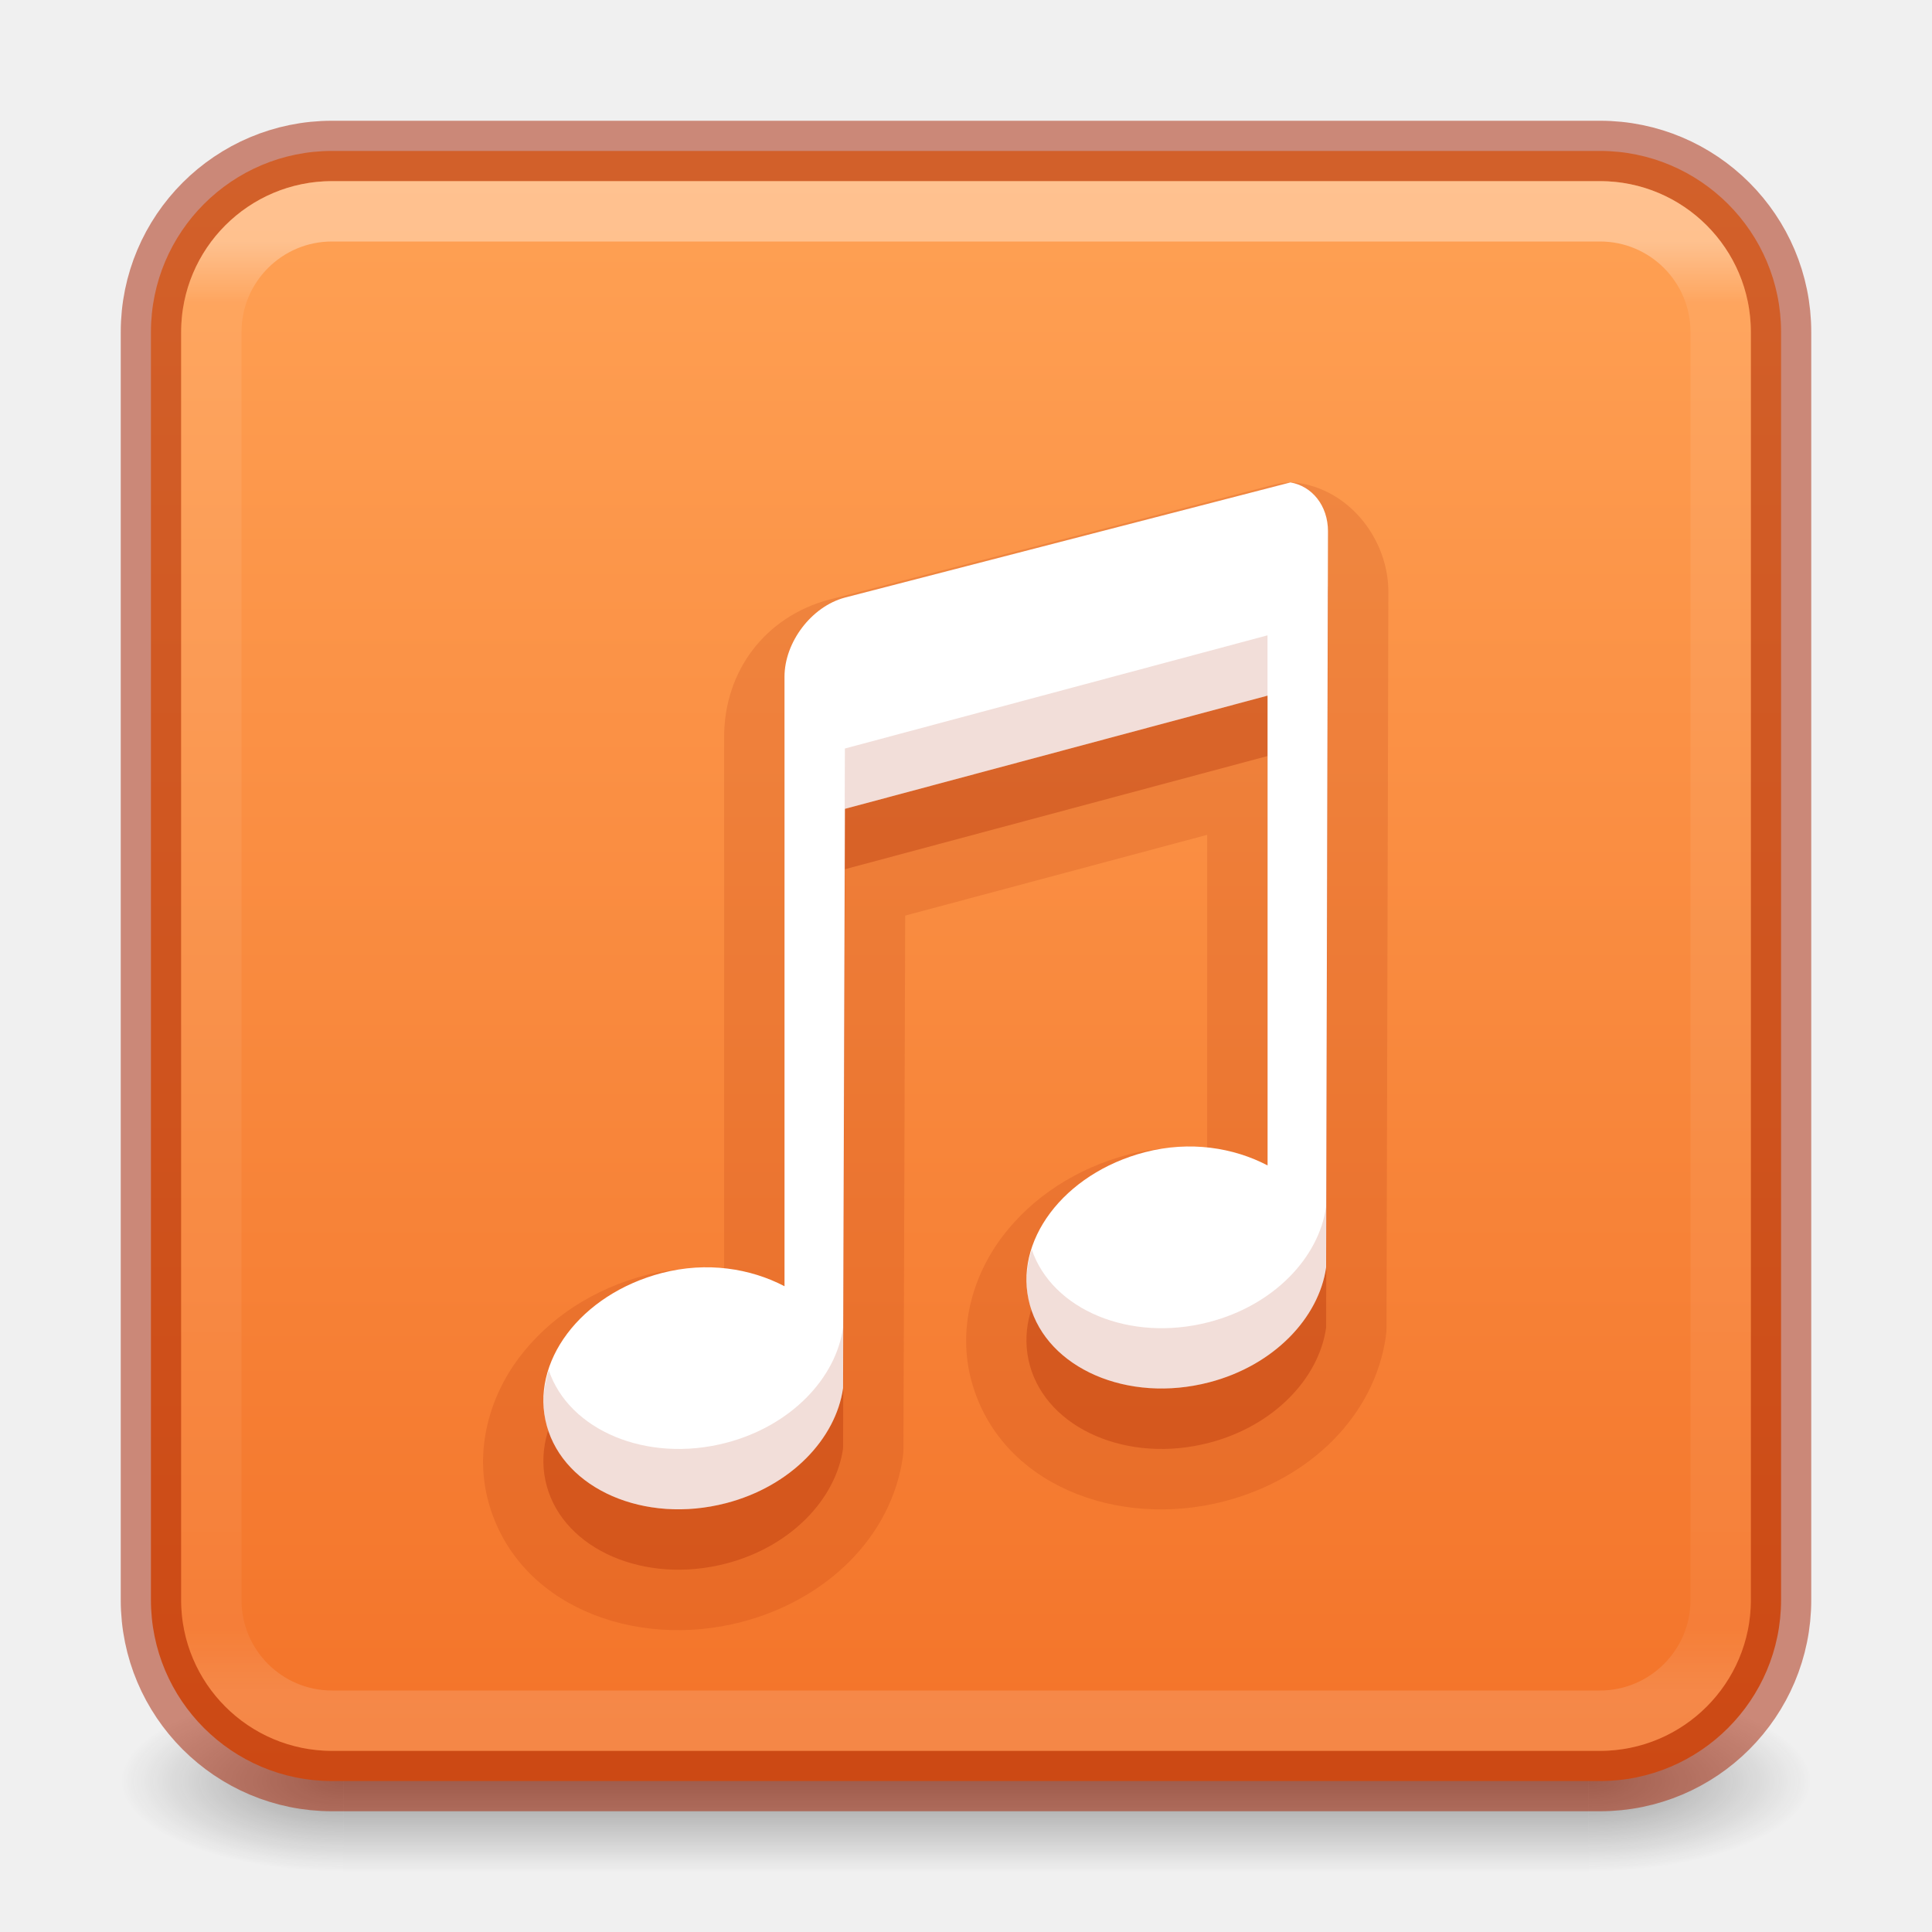
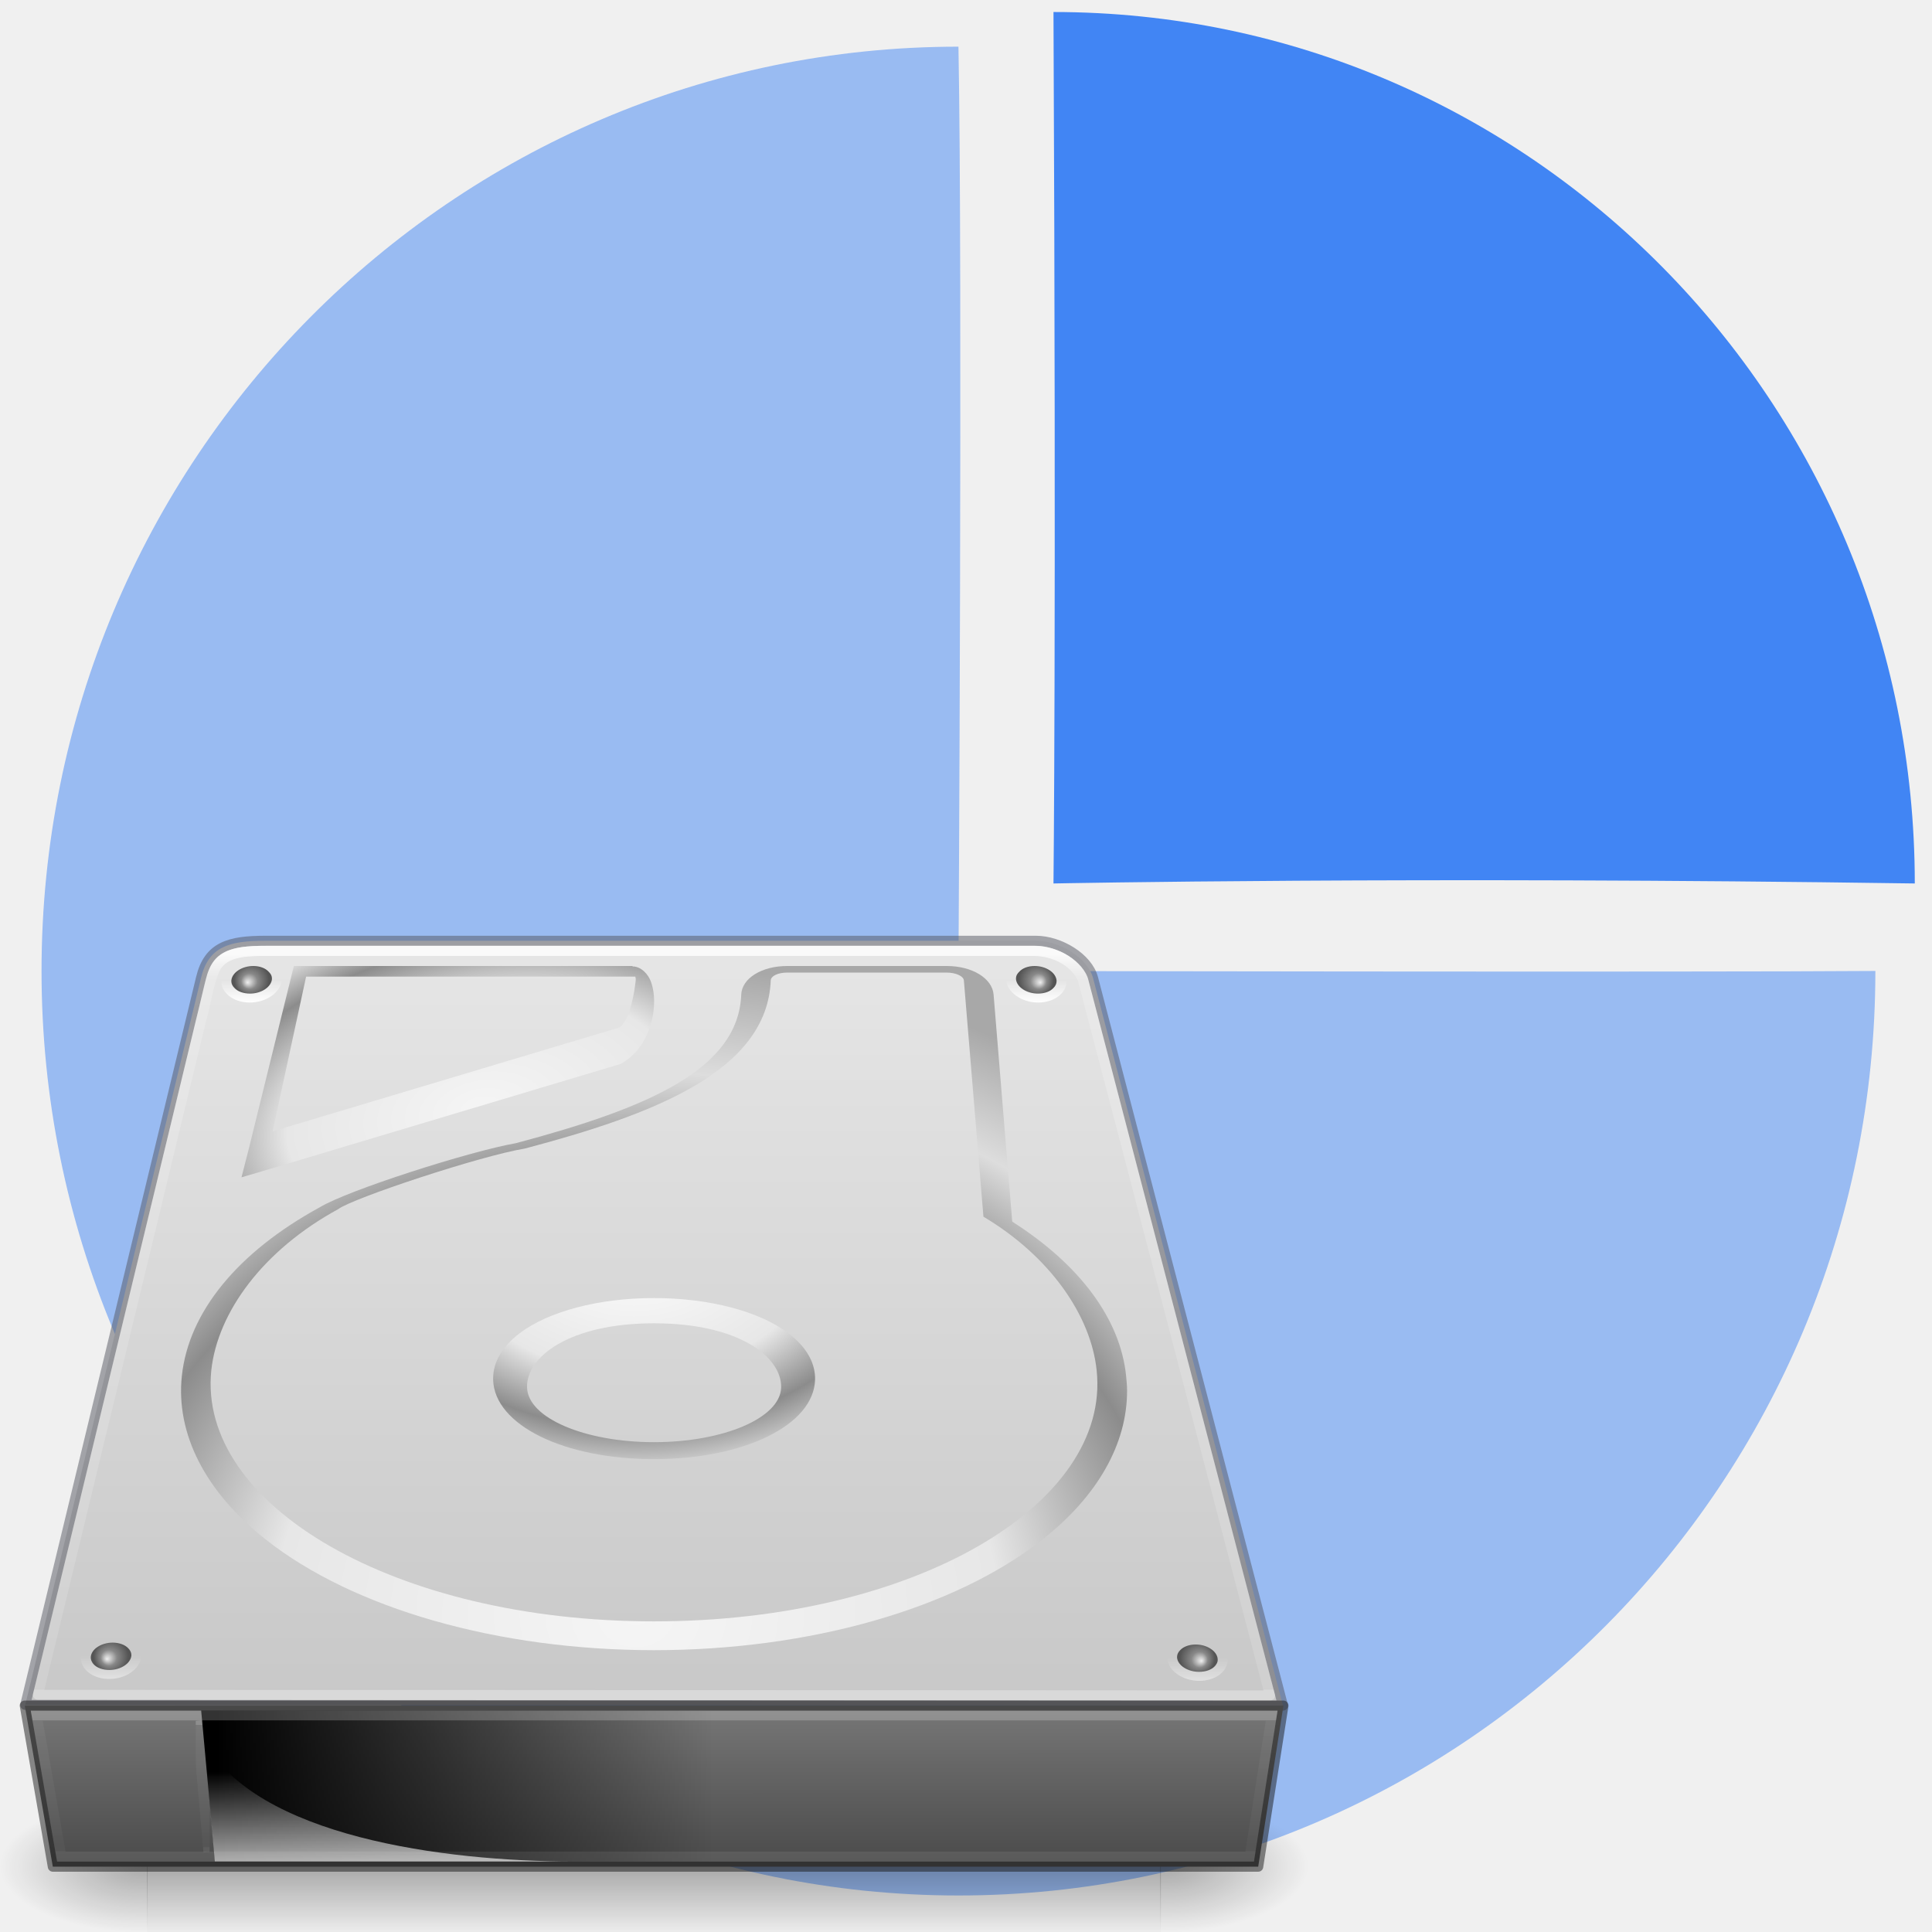
- <svg xmlns="http://www.w3.org/2000/svg" xmlns:xlink="http://www.w3.org/1999/xlink" version="1.1" width="32" height="32" id="svg6860">
-   <defs id="defs6862">
-     <linearGradient id="linearGradient857">
-       <stop style="stop-color:#ffa154;stop-opacity:1" offset="0" id="stop853" />
-       <stop style="stop-color:#f37329;stop-opacity:1" offset="1" id="stop855" />
-     </linearGradient>
-     <linearGradient x1="24" y1="6.24" x2="24" y2="41.76" id="linearGradient4161" xlink:href="#linearGradient3924-0" gradientUnits="userSpaceOnUse" gradientTransform="matrix(0.6756757,0,0,0.6756757,-0.216217,-0.2162063)" />
-     <linearGradient id="linearGradient3924-0">
-       <stop id="stop3926-6" style="stop-color:#ffffff;stop-opacity:1" offset="0" />
-       <stop id="stop3928-3" style="stop-color:#ffffff;stop-opacity:0.235" offset="0.042" />
-       <stop id="stop3930-2" style="stop-color:#ffffff;stop-opacity:0.157" offset="0.958" />
-       <stop id="stop3932-62" style="stop-color:#ffffff;stop-opacity:0.392" offset="1" />
-     </linearGradient>
-     <radialGradient cx="4.993" cy="43.5" r="2.5" fx="4.993" fy="43.5" id="radialGradient2976" xlink:href="#linearGradient3688-166-749-6" gradientUnits="userSpaceOnUse" gradientTransform="matrix(2.003784,0,0,1.4,27.98813,-17.4)" />
-     <linearGradient id="linearGradient3688-166-749-6">
-       <stop id="stop2883-8" style="stop-color:#181818;stop-opacity:1" offset="0" />
-       <stop id="stop2885-3" style="stop-color:#181818;stop-opacity:0" offset="1" />
-     </linearGradient>
-     <radialGradient cx="4.993" cy="43.5" r="2.5" fx="4.993" fy="43.5" id="radialGradient2978" xlink:href="#linearGradient3688-464-309-7" gradientUnits="userSpaceOnUse" gradientTransform="matrix(2.003784,0,0,1.4,-20.01187,-104.4)" />
-     <linearGradient id="linearGradient3688-464-309-7">
-       <stop id="stop2889-0" style="stop-color:#181818;stop-opacity:1" offset="0" />
-       <stop id="stop2891-66" style="stop-color:#181818;stop-opacity:0" offset="1" />
-     </linearGradient>
-     <linearGradient x1="25.058" y1="47.028" x2="25.058" y2="39.999" id="linearGradient2980" xlink:href="#linearGradient3702-501-757-3" gradientUnits="userSpaceOnUse" />
-     <linearGradient id="linearGradient3702-501-757-3">
-       <stop id="stop2895-3" style="stop-color:#181818;stop-opacity:0" offset="0" />
-       <stop id="stop2897-28" style="stop-color:#181818;stop-opacity:1" offset="0.5" />
-       <stop id="stop2899-8" style="stop-color:#181818;stop-opacity:0" offset="1" />
-     </linearGradient>
-     <linearGradient xlink:href="#linearGradient857" id="linearGradient856-2" x1="23.528" y1="6.083" x2="23.528" y2="44.233" gradientUnits="userSpaceOnUse" gradientTransform="matrix(0.6923078,0,0,0.6923079,-0.6153997,-1.307693)" />
+ <svg xmlns="http://www.w3.org/2000/svg" xmlns:xlink="http://www.w3.org/1999/xlink" width="32px" height="32px" viewBox="0 0 32 32" version="1.1">
+   <defs>
+     <filter id="alpha" filterUnits="objectBoundingBox" x="0%" y="0%" width="100%" height="100%">
+       <feColorMatrix type="matrix" in="SourceGraphic" values="0 0 0 0 1 0 0 0 0 1 0 0 0 0 1 0 0 0 1 0" />
+     </filter>
+     <mask id="mask0">
+       <g filter="url(#alpha)">
+         <rect x="0" y="0" width="32" height="32" style="fill:rgb(0%,0%,0%);fill-opacity:0.5;stroke:none;" />
+       </g>
+     </mask>
+     <clipPath id="clip1">
+       <rect x="0" y="0" width="32" height="32" />
+     </clipPath>
+     <g id="surface5" clip-path="url(#clip1)">
+       <path style=" stroke:none;fill-rule:nonzero;fill:rgb(25.49%,52.157%,95.686%);fill-opacity:1;" d="M 31.062 16.082 C 31.062 24.539 24.262 31.395 15.875 31.395 C 7.488 31.395 0.688 24.539 0.688 16.082 C 0.688 7.629 7.488 0.773 15.875 0.773 C 15.945 4.492 15.875 16.082 15.875 16.082 C 15.875 16.082 28.242 16.105 31.062 16.082 Z M 31.062 16.082 " />
+     </g>
+     <linearGradient id="linear0" gradientUnits="userSpaceOnUse" x1="0.499" y1="0.002" x2="0.499" y2="0.993" gradientTransform="matrix(124.9922,0,0,76.00781,2.507812,93.49219)">
+       <stop offset="0" style="stop-color:rgb(90.196%,90.196%,90.196%);stop-opacity:1;" />
+       <stop offset="1" style="stop-color:rgb(78.431%,78.431%,78.431%);stop-opacity:1;" />
+     </linearGradient>
+     <mask id="mask1">
+       <g filter="url(#alpha)">
+         <rect x="0" y="0" width="32" height="32" style="fill:rgb(0%,0%,0%);fill-opacity:0.8;stroke:none;" />
+       </g>
+     </mask>
+     <linearGradient id="linear1" gradientUnits="userSpaceOnUse" x1="0.53" y1="0.005" x2="0.53" y2="0.993" gradientTransform="matrix(122.4375,0,0,73.99219,3.773438,94.5)">
+       <stop offset="0" style="stop-color:rgb(100%,100%,100%);stop-opacity:1;" />
+       <stop offset="0.03" style="stop-color:rgb(100%,100%,100%);stop-opacity:0.235;" />
+       <stop offset="0.998" style="stop-color:rgb(100%,100%,100%);stop-opacity:0.157;" />
+       <stop offset="1" style="stop-color:rgb(100%,100%,100%);stop-opacity:0.392;" />
+     </linearGradient>
+     <clipPath id="clip2">
+       <rect x="0" y="0" width="32" height="32" />
+     </clipPath>
+     <g id="surface8" clip-path="url(#clip2)">
+       <path style="fill:none;stroke-width:1;stroke-linecap:round;stroke-linejoin:round;stroke:url(#linear1);stroke-miterlimit:4;" d="M 25.781 94.5 C 24.211 94.547 22.242 94.641 21.398 96.211 C 20.672 97.805 20.508 99.586 20.016 101.25 C 14.602 123.656 9.188 146.039 3.773 168.422 C 44.578 168.445 85.406 168.469 126.211 168.492 C 120 144.773 113.836 121.031 107.602 97.312 C 106.805 95.508 104.719 94.523 102.797 94.5 C 77.133 94.5 51.445 94.5 25.781 94.5 Z M 25.781 94.5 " transform="matrix(0.166667,0,0,0.166667,0,0)" />
+     </g>
+     <radialGradient id="radial0" gradientUnits="userSpaceOnUse" cx="141.747" cy="206.426" fx="141.747" fy="206.426" r="78.728" gradientTransform="matrix(0.162016,-0.00237263,0.00119909,0.136516,-12.67788,-1.102732)">
+       <stop offset="0" style="stop-color:rgb(96.078%,96.078%,96.078%);stop-opacity:1;" />
+       <stop offset="0.47" style="stop-color:rgb(90.588%,90.588%,90.588%);stop-opacity:1;" />
+       <stop offset="0.693" style="stop-color:rgb(54.902%,54.902%,54.902%);stop-opacity:1;" />
+       <stop offset="0.835" style="stop-color:rgb(86.667%,86.667%,86.667%);stop-opacity:1;" />
+       <stop offset="1" style="stop-color:rgb(65.882%,65.882%,65.882%);stop-opacity:1;" />
+     </radialGradient>
+     <radialGradient id="radial1" gradientUnits="userSpaceOnUse" cx="142.622" cy="191.854" fx="142.622" fy="191.854" r="78.728" gradientTransform="matrix(0.0822011,0,0,-0.058108,-1.216076,31.74374)">
+       <stop offset="0" style="stop-color:rgb(100%,100%,100%);stop-opacity:1;" />
+       <stop offset="0.47" style="stop-color:rgb(90.588%,90.588%,90.588%);stop-opacity:1;" />
+       <stop offset="0.672" style="stop-color:rgb(54.902%,54.902%,54.902%);stop-opacity:1;" />
+       <stop offset="0.835" style="stop-color:rgb(86.667%,86.667%,86.667%);stop-opacity:1;" />
+       <stop offset="1" style="stop-color:rgb(65.882%,65.882%,65.882%);stop-opacity:1;" />
+     </radialGradient>
+     <linearGradient id="linear2" gradientUnits="userSpaceOnUse" x1="0.473" y1="0.997" x2="0.473" y2="0.498" gradientTransform="matrix(1,0,0,0.75,1.339844,27.05859)">
+       <stop offset="0" style="stop-color:rgb(88.235%,88.235%,88.235%);stop-opacity:1;" />
+       <stop offset="1" style="stop-color:rgb(88.235%,88.235%,88.235%);stop-opacity:0;" />
+     </linearGradient>
+     <radialGradient id="radial2" gradientUnits="userSpaceOnUse" cx="113.065" cy="97.588" fx="113.667" fy="98" r="2.563" gradientTransform="matrix(-0.113079,0,0,0.109569,14.62444,16.74054)">
+       <stop offset="0" style="stop-color:rgb(93.333%,93.333%,93.333%);stop-opacity:1;" />
+       <stop offset="0.16" style="stop-color:rgb(80.784%,80.784%,80.784%);stop-opacity:1;" />
+       <stop offset="0.468" style="stop-color:rgb(53.333%,53.333%,53.333%);stop-opacity:1;" />
+       <stop offset="1" style="stop-color:rgb(33.333%,33.333%,33.333%);stop-opacity:1;" />
+     </radialGradient>
+     <linearGradient id="linear3" gradientUnits="userSpaceOnUse" x1="0.527" y1="0.997" x2="0.527" y2="0.498" gradientTransform="matrix(1,0,0,0.75,19.33203,27.08984)">
+       <stop offset="0" style="stop-color:rgb(88.235%,88.235%,88.235%);stop-opacity:1;" />
+       <stop offset="1" style="stop-color:rgb(88.235%,88.235%,88.235%);stop-opacity:0;" />
+     </linearGradient>
+     <radialGradient id="radial3" gradientUnits="userSpaceOnUse" cx="113.065" cy="97.588" fx="113.667" fy="98" r="2.563" gradientTransform="matrix(0.113079,0,0,0.109569,7.048048,16.77307)">
+       <stop offset="0" style="stop-color:rgb(93.333%,93.333%,93.333%);stop-opacity:1;" />
+       <stop offset="0.16" style="stop-color:rgb(80.784%,80.784%,80.784%);stop-opacity:1;" />
+       <stop offset="0.468" style="stop-color:rgb(53.333%,53.333%,53.333%);stop-opacity:1;" />
+       <stop offset="1" style="stop-color:rgb(33.333%,33.333%,33.333%);stop-opacity:1;" />
+     </radialGradient>
+     <radialGradient id="radial4" gradientUnits="userSpaceOnUse" cx="127.317" cy="143.828" fx="127.317" fy="143.828" r="78.728" gradientTransform="matrix(0.0868025,-0.0125279,0.00282149,0.0503673,-3.488044,12.71434)">
+       <stop offset="0" style="stop-color:rgb(96.078%,96.078%,96.078%);stop-opacity:1;" />
+       <stop offset="0.47" style="stop-color:rgb(90.588%,90.588%,90.588%);stop-opacity:1;" />
+       <stop offset="0.693" style="stop-color:rgb(54.902%,54.902%,54.902%);stop-opacity:1;" />
+       <stop offset="0.835" style="stop-color:rgb(86.667%,86.667%,86.667%);stop-opacity:1;" />
+       <stop offset="1" style="stop-color:rgb(65.882%,65.882%,65.882%);stop-opacity:1;" />
+     </radialGradient>
+     <mask id="mask2">
+       <g filter="url(#alpha)">
+         <rect x="0" y="0" width="32" height="32" style="fill:rgb(0%,0%,0%);fill-opacity:0.3;stroke:none;" />
+       </g>
+     </mask>
+     <linearGradient id="linear4" gradientUnits="userSpaceOnUse" x1="0.379" y1="0" x2="0.379" y2="1" gradientTransform="matrix(16.78906,0,0,2.277344,2.4375,29.78516)">
+       <stop offset="0" style="stop-color:rgb(0%,0%,0%);stop-opacity:0;" />
+       <stop offset="0.5" style="stop-color:rgb(0%,0%,0%);stop-opacity:1;" />
+       <stop offset="1" style="stop-color:rgb(0%,0%,0%);stop-opacity:0;" />
+     </linearGradient>
+     <clipPath id="clip3">
+       <rect x="0" y="0" width="32" height="32" />
+     </clipPath>
+     <g id="surface11" clip-path="url(#clip3)">
+       <path style=" stroke:none;fill-rule:nonzero;fill:url(#linear4);" d="M 2.438 29.785 L 19.227 29.785 L 19.227 32.062 L 2.438 32.062 Z M 2.438 29.785 " />
+     </g>
+     <mask id="mask3">
+       <g filter="url(#alpha)">
+         <rect x="0" y="0" width="32" height="32" style="fill:rgb(0%,0%,0%);fill-opacity:0.3;stroke:none;" />
+       </g>
+     </mask>
+     <radialGradient id="radial5" gradientUnits="userSpaceOnUse" cx="605.714" cy="486.648" fx="605.714" fy="486.648" r="117.143" gradientTransform="matrix(0.0204223,0,0,0.00937534,6.912059,26.34853)">
+       <stop offset="0" style="stop-color:rgb(0%,0%,0%);stop-opacity:1;" />
+       <stop offset="1" style="stop-color:rgb(0%,0%,0%);stop-opacity:0;" />
+     </radialGradient>
+     <clipPath id="clip4">
+       <rect x="0" y="0" width="32" height="32" />
+     </clipPath>
+     <g id="surface14" clip-path="url(#clip4)">
+       <path style=" stroke:none;fill-rule:nonzero;fill:url(#radial5);" d="M 19.219 29.785 C 19.219 29.785 19.219 32.062 19.219 32.062 C 20.273 32.066 21.762 31.551 21.762 30.926 C 21.762 30.297 20.59 29.785 19.219 29.785 Z M 19.219 29.785 " />
+     </g>
+     <mask id="mask4">
+       <g filter="url(#alpha)">
+         <rect x="0" y="0" width="32" height="32" style="fill:rgb(0%,0%,0%);fill-opacity:0.3;stroke:none;" />
+       </g>
+     </mask>
+     <radialGradient id="radial6" gradientUnits="userSpaceOnUse" cx="605.714" cy="486.648" fx="605.714" fy="486.648" r="117.143" gradientTransform="matrix(-0.0204223,0,0,0.00937534,14.75461,26.34853)">
+       <stop offset="0" style="stop-color:rgb(0%,0%,0%);stop-opacity:1;" />
+       <stop offset="1" style="stop-color:rgb(0%,0%,0%);stop-opacity:0;" />
+     </radialGradient>
+     <clipPath id="clip5">
+       <rect x="0" y="0" width="32" height="32" />
+     </clipPath>
+     <g id="surface17" clip-path="url(#clip5)">
+       <path style=" stroke:none;fill-rule:nonzero;fill:url(#radial6);" d="M 2.445 29.785 C 2.445 29.785 2.445 32.062 2.445 32.062 C 1.395 32.066 -0.094 31.551 -0.094 30.926 C -0.094 30.297 1.078 29.785 2.445 29.785 Z M 2.445 29.785 " />
+     </g>
+     <linearGradient id="linear5" gradientUnits="userSpaceOnUse" x1="0.521" y1="-0.066" x2="0.522" y2="1.066" gradientTransform="matrix(125.0859,0,0,16.00781,2.460937,169.5)">
+       <stop offset="0" style="stop-color:rgb(47.843%,47.843%,47.843%);stop-opacity:1;" />
+       <stop offset="1" style="stop-color:rgb(27.843%,27.843%,27.843%);stop-opacity:1;" />
+     </linearGradient>
+     <linearGradient id="linear6" gradientUnits="userSpaceOnUse" x1="0.027" y1="0.5" x2="1" y2="0.5" gradientTransform="matrix(8.5,0,0,2.5,3.332031,28.33203)">
+       <stop offset="0" style="stop-color:rgb(0%,0%,0%);stop-opacity:1;" />
+       <stop offset="1" style="stop-color:rgb(0%,0%,0%);stop-opacity:0;" />
+     </linearGradient>
+     <mask id="mask5">
+       <g filter="url(#alpha)">
+         <rect x="0" y="0" width="32" height="32" style="fill:rgb(0%,0%,0%);fill-opacity:0.811;stroke:none;" />
+       </g>
+     </mask>
+     <linearGradient id="linear7" gradientUnits="userSpaceOnUse" x1="0.356" y1="1.117" x2="0.352" y2="0.258" gradientTransform="matrix(6.121094,0,0,2,3.378906,28.83203)">
+       <stop offset="0" style="stop-color:rgb(93.333%,93.333%,93.333%);stop-opacity:1;" />
+       <stop offset="1" style="stop-color:rgb(93.333%,93.333%,93.333%);stop-opacity:0;" />
+     </linearGradient>
+     <clipPath id="clip6">
+       <rect x="0" y="0" width="32" height="32" />
+     </clipPath>
+     <g id="surface20" clip-path="url(#clip6)">
+       <path style=" stroke:none;fill-rule:evenodd;fill:url(#linear7);" d="M 3.559 30.832 L 3.379 28.832 C 4.23 30.418 7.352 30.832 9.5 30.832 Z M 3.559 30.832 " />
+     </g>
+     <mask id="mask6">
+       <g filter="url(#alpha)">
+         <rect x="0" y="0" width="32" height="32" style="fill:rgb(0%,0%,0%);fill-opacity:0.2;stroke:none;" />
+       </g>
+     </mask>
+     <linearGradient id="linear8" gradientUnits="userSpaceOnUse" x1="0.964" y1="0.034" x2="0.964" y2="0.966" gradientTransform="matrix(122.7188,0,0,13.99219,3.65625,170.5078)">
+       <stop offset="0" style="stop-color:rgb(100%,100%,100%);stop-opacity:1;" />
+       <stop offset="0" style="stop-color:rgb(100%,100%,100%);stop-opacity:0.235;" />
+       <stop offset="0.992" style="stop-color:rgb(100%,100%,100%);stop-opacity:0.157;" />
+       <stop offset="1" style="stop-color:rgb(100%,100%,100%);stop-opacity:0.392;" />
+     </linearGradient>
+     <clipPath id="clip7">
+       <rect x="0" y="0" width="32" height="32" />
+     </clipPath>
+     <g id="surface23" clip-path="url(#clip7)">
+       <path style="fill:none;stroke-width:1;stroke-linecap:round;stroke-linejoin:miter;stroke:url(#linear8);stroke-miterlimit:4;" d="M 6.094 184.5 L 124.195 184.5 L 126.375 170.508 L 3.656 170.508 Z M 6.094 184.5 " transform="matrix(0.166667,0,0,0.166667,0,0)" />
+     </g>
+     <mask id="mask7">
+       <g filter="url(#alpha)">
+         <rect x="0" y="0" width="32" height="32" style="fill:rgb(0%,0%,0%);fill-opacity:0.2;stroke:none;" />
+       </g>
+     </mask>
+     <linearGradient id="linear9" gradientUnits="userSpaceOnUse" x1="0.964" y1="0.034" x2="0.964" y2="0.966" gradientTransform="matrix(1.148438,0,0,13.05469,19.57031,171)">
+       <stop offset="0" style="stop-color:rgb(100%,100%,100%);stop-opacity:1;" />
+       <stop offset="0" style="stop-color:rgb(100%,100%,100%);stop-opacity:0.235;" />
+       <stop offset="0.992" style="stop-color:rgb(100%,100%,100%);stop-opacity:0.157;" />
+       <stop offset="1" style="stop-color:rgb(100%,100%,100%);stop-opacity:0.392;" />
+     </linearGradient>
+     <clipPath id="clip8">
+       <rect x="0" y="0" width="32" height="32" />
+     </clipPath>
+     <g id="surface26" clip-path="url(#clip8)">
+       <path style="fill:none;stroke-width:1;stroke-linecap:butt;stroke-linejoin:miter;stroke:url(#linear9);stroke-miterlimit:4;" d="M 19.57 171 L 20.719 184.055 " transform="matrix(0.166667,0,0,0.166667,0,0)" />
+     </g>
+     <linearGradient id="linear10" gradientUnits="userSpaceOnUse" x1="0.475" y1="1.002" x2="0.475" y2="0.509" gradientTransform="matrix(1,0,0,0.753906,3.667969,15.85156)">
+       <stop offset="0" style="stop-color:rgb(100%,100%,100%);stop-opacity:1;" />
+       <stop offset="1" style="stop-color:rgb(100%,100%,100%);stop-opacity:0;" />
+     </linearGradient>
+     <radialGradient id="radial7" gradientUnits="userSpaceOnUse" cx="113.065" cy="97.588" fx="113.667" fy="98" r="2.563" gradientTransform="matrix(-0.113079,0,0,0.109569,16.95271,5.536148)">
+       <stop offset="0" style="stop-color:rgb(93.333%,93.333%,93.333%);stop-opacity:1;" />
+       <stop offset="0.16" style="stop-color:rgb(80.784%,80.784%,80.784%);stop-opacity:1;" />
+       <stop offset="0.468" style="stop-color:rgb(53.333%,53.333%,53.333%);stop-opacity:1;" />
+       <stop offset="1" style="stop-color:rgb(33.333%,33.333%,33.333%);stop-opacity:1;" />
+     </radialGradient>
+     <linearGradient id="linear11" gradientUnits="userSpaceOnUse" x1="0.525" y1="1.002" x2="0.525" y2="0.509" gradientTransform="matrix(1,0,0,0.753906,16.66406,15.85156)">
+       <stop offset="0" style="stop-color:rgb(100%,100%,100%);stop-opacity:1;" />
+       <stop offset="1" style="stop-color:rgb(100%,100%,100%);stop-opacity:0;" />
+     </linearGradient>
+     <radialGradient id="radial8" gradientUnits="userSpaceOnUse" cx="113.065" cy="97.588" fx="113.667" fy="98" r="2.563" gradientTransform="matrix(0.113079,0,0,0.109569,4.379539,5.536148)">
+       <stop offset="0" style="stop-color:rgb(93.333%,93.333%,93.333%);stop-opacity:1;" />
+       <stop offset="0.16" style="stop-color:rgb(80.784%,80.784%,80.784%);stop-opacity:1;" />
+       <stop offset="0.468" style="stop-color:rgb(53.333%,53.333%,53.333%);stop-opacity:1;" />
+       <stop offset="1" style="stop-color:rgb(33.333%,33.333%,33.333%);stop-opacity:1;" />
+     </radialGradient>
  </defs>
-   <g style="display:inline" id="g2036-2" transform="matrix(0.6999997,0,0,0.3333336,-0.8000002,15.33333)">
-     <g style="opacity:0.4" id="g3712-3" transform="matrix(1.052632,0,0,1.285713,-1.263158,-13.42854)">
-       <rect style="fill:url(#radialGradient2976);fill-opacity:1;stroke:none" id="rect2801-0" y="40" x="38" height="7" width="5" />
-       <rect style="fill:url(#radialGradient2978);fill-opacity:1;stroke:none" id="rect3696-2" transform="scale(-1,-1)" y="-47" x="-10" height="7" width="5" />
-       <rect style="fill:url(#linearGradient2980);fill-opacity:1;stroke:none" id="rect3700-1" y="40" x="10" height="7" width="28" />
-     </g>
+   <g id="surface1">
+     <use xlink:href="#surface5" mask="url(#mask0)" />
+     <path style="fill-rule:nonzero;fill:url(#linear0);stroke-width:0.996;stroke-linecap:round;stroke-linejoin:round;stroke:rgb(33.333%,34.118%,38.039%);stroke-opacity:0.5;stroke-miterlimit:4;" d="M 127.5 169.5 L 108.633 97.219 C 108.094 95.18 105.305 93.492 102.938 93.492 L 26.391 93.492 C 22.781 93.492 20.719 94.055 19.969 97.219 L 2.508 169.43 Z M 127.5 169.5 " transform="matrix(0.166667,0,0,0.166667,0,0)" />
+     <use xlink:href="#surface8" mask="url(#mask1)" />
+     <path style=" stroke:none;fill-rule:nonzero;fill:url(#radial0);" d="M 18.652 22.789 C 18.555 21.844 17.883 20.945 16.766 20.234 C 16.742 19.961 16.457 16.473 16.457 16.473 C 16.434 16.203 16.102 16 15.68 16 L 13.039 16 C 12.613 16 12.285 16.207 12.277 16.477 C 12.227 17.707 10.75 18.348 8.547 18.934 C 7.773 19.07 5.758 19.715 5.297 19.996 C 3.938 20.738 3.125 21.73 3.012 22.789 C 2.91 23.75 3.402 24.711 4.398 25.496 C 5.852 26.648 8.258 27.332 10.832 27.332 C 13.406 27.332 15.812 26.648 17.27 25.496 C 18.18 24.781 18.668 23.914 18.668 23.039 C 18.668 22.953 18.66 22.871 18.652 22.789 Z M 10.832 26.855 C 6.547 26.855 3.266 24.93 3.5 22.695 C 3.605 21.734 4.355 20.707 5.602 20.027 C 5.836 19.848 7.941 19.148 8.695 19.023 C 10.789 18.469 12.707 17.754 12.766 16.238 C 12.77 16.164 12.887 16.109 13.039 16.109 L 15.68 16.109 C 15.832 16.109 15.961 16.168 15.965 16.242 L 16.289 20.152 C 17.398 20.812 18.07 21.797 18.164 22.695 C 18.402 24.93 15.121 26.855 10.832 26.855 Z M 10.832 26.855 " />
+     <path style=" stroke:none;fill-rule:nonzero;fill:url(#radial1);" d="M 10.832 24.168 C 9.336 24.168 8.191 23.602 8.168 22.855 C 8.168 22.848 8.168 22.84 8.168 22.832 C 8.168 22.562 8.316 22.305 8.602 22.086 C 9.086 21.719 9.918 21.5 10.832 21.5 C 11.746 21.5 12.582 21.719 13.062 22.086 C 13.359 22.312 13.508 22.578 13.5 22.855 C 13.477 23.602 12.328 24.168 10.832 24.168 Z M 10.832 21.918 C 9.43 21.918 8.711 22.477 8.73 22.984 C 8.746 23.488 9.688 23.887 10.832 23.887 C 11.98 23.887 12.922 23.488 12.938 22.984 C 12.953 22.477 12.238 21.918 10.832 21.918 Z M 10.832 21.918 " />
+     <path style=" stroke:none;fill-rule:nonzero;fill:url(#linear2);" d="M 2.34 27.43 C 2.324 27.641 2.086 27.809 1.809 27.809 C 1.531 27.809 1.32 27.641 1.34 27.43 C 1.359 27.223 1.594 27.059 1.871 27.059 C 2.145 27.059 2.355 27.223 2.34 27.43 Z M 2.34 27.43 " />
+     <path style=" stroke:none;fill-rule:nonzero;fill:url(#radial2);" d="M 2.125 27.301 C 2.148 27.324 2.176 27.363 2.176 27.414 C 2.176 27.414 2.176 27.418 2.176 27.422 C 2.164 27.551 2 27.66 1.812 27.66 C 1.703 27.66 1.605 27.625 1.551 27.566 C 1.527 27.539 1.5 27.496 1.504 27.441 C 1.516 27.312 1.68 27.207 1.867 27.207 C 1.973 27.207 2.07 27.242 2.125 27.301 Z M 2.125 27.301 " />
+     <path style=" stroke:none;fill-rule:nonzero;fill:url(#linear3);" d="M 19.332 27.465 C 19.348 27.672 19.586 27.84 19.863 27.84 C 20.141 27.84 20.352 27.672 20.332 27.465 C 20.316 27.258 20.078 27.09 19.801 27.09 C 19.527 27.09 19.316 27.258 19.332 27.465 Z M 19.332 27.465 " />
+     <path style=" stroke:none;fill-rule:nonzero;fill:url(#radial3);" d="M 19.547 27.332 C 19.523 27.355 19.496 27.395 19.496 27.445 C 19.496 27.449 19.496 27.453 19.496 27.457 C 19.508 27.586 19.676 27.691 19.859 27.691 C 19.969 27.691 20.066 27.656 20.121 27.598 C 20.145 27.57 20.176 27.531 20.168 27.473 C 20.156 27.348 19.992 27.238 19.805 27.238 C 19.699 27.238 19.602 27.273 19.547 27.332 Z M 19.547 27.332 " />
+     <path style=" stroke:none;fill-rule:nonzero;fill:url(#radial4);" d="M 4.867 16 L 4.82 16.191 L 4.121 19.027 L 4 19.5 L 4.348 19.398 L 10.27 17.625 L 10.301 17.609 C 10.617 17.43 10.785 17.074 10.824 16.746 C 10.844 16.578 10.836 16.418 10.785 16.27 C 10.738 16.129 10.609 16.004 10.477 16.008 L 10.477 16 Z M 5.07 16.176 L 10.523 16.176 C 10.527 16.199 10.535 16.211 10.527 16.258 C 10.512 16.398 10.438 16.91 10.254 17.02 L 4.516 18.738 Z M 5.07 16.176 " />
+     <use xlink:href="#surface11" mask="url(#mask2)" />
+     <use xlink:href="#surface14" mask="url(#mask3)" />
+     <use xlink:href="#surface17" mask="url(#mask4)" />
+     <path style="fill-rule:evenodd;fill:url(#linear5);stroke-width:1;stroke-linecap:round;stroke-linejoin:round;stroke:rgb(10.196%,10.196%,10.196%);stroke-opacity:0.5;stroke-miterlimit:4;" d="M 2.461 169.5 L 127.547 169.5 L 125.039 185.508 L 5.25 185.508 Z M 2.461 169.5 " transform="matrix(0.166667,0,0,0.166667,0,0)" />
+     <path style=" stroke:none;fill-rule:evenodd;fill:url(#linear6);" d="M 3.332 28.332 L 11.832 28.332 L 11.832 30.832 L 3.562 30.832 Z M 3.332 28.332 " />
+     <use xlink:href="#surface20" mask="url(#mask5)" />
+     <use xlink:href="#surface23" mask="url(#mask6)" />
+     <use xlink:href="#surface26" mask="url(#mask7)" />
+     <path style=" stroke:none;fill-rule:nonzero;fill:url(#linear10);" d="M 4.668 16.227 C 4.652 16.434 4.414 16.605 4.137 16.605 C 3.859 16.605 3.648 16.434 3.668 16.227 C 3.688 16.02 3.922 15.852 4.199 15.852 C 4.473 15.852 4.684 16.02 4.668 16.227 Z M 4.668 16.227 " />
+     <path style=" stroke:none;fill-rule:nonzero;fill:url(#radial7);" d="M 4.453 16.098 C 4.477 16.121 4.504 16.156 4.504 16.207 C 4.504 16.211 4.504 16.215 4.504 16.219 C 4.492 16.348 4.328 16.457 4.141 16.457 C 4.031 16.457 3.934 16.422 3.879 16.359 C 3.855 16.336 3.828 16.293 3.832 16.238 C 3.844 16.109 4.008 16 4.195 16 C 4.301 16 4.398 16.035 4.453 16.098 Z M 4.453 16.098 " />
+     <path style=" stroke:none;fill-rule:nonzero;fill:url(#linear11);" d="M 16.664 16.227 C 16.68 16.434 16.918 16.605 17.195 16.605 C 17.473 16.605 17.684 16.434 17.664 16.227 C 17.648 16.02 17.41 15.852 17.133 15.852 C 16.859 15.852 16.648 16.02 16.664 16.227 Z M 16.664 16.227 " />
+     <path style=" stroke:none;fill-rule:nonzero;fill:url(#radial8);" d="M 16.879 16.098 C 16.855 16.121 16.828 16.156 16.828 16.207 C 16.828 16.211 16.828 16.215 16.828 16.219 C 16.84 16.348 17.004 16.457 17.191 16.457 C 17.301 16.457 17.398 16.422 17.453 16.359 C 17.477 16.336 17.504 16.293 17.5 16.238 C 17.488 16.109 17.324 16 17.137 16 C 17.031 16 16.934 16.035 16.879 16.098 Z M 16.879 16.098 " />
+     <path style=" stroke:none;fill-rule:nonzero;fill:rgb(25.49%,52.157%,95.686%);fill-opacity:1;" d="M 31.715 14.633 C 31.715 6.66 25.328 0.199 17.449 0.199 C 17.496 10.52 17.449 14.633 17.449 14.633 C 17.449 14.633 23.43 14.512 31.715 14.633 Z M 31.715 14.633 " />
  </g>
-   <rect style="color:#000000;display:inline;overflow:visible;visibility:visible;opacity:1;fill:url(#linearGradient856-2);fill-opacity:1;fill-rule:nonzero;stroke:#a62100;stroke-width:1;stroke-opacity:0.5;marker:none;enable-background:accumulate" id="rect5505-21-1" y="2.5" x="2.5" ry="3" rx="3" height="27" width="27" />
-   <rect style="opacity:0.35;fill:none;stroke:url(#linearGradient4161);stroke-width:1;stroke-linecap:round;stroke-linejoin:round;stroke-miterlimit:4;stroke-dasharray:none;stroke-dashoffset:0;stroke-opacity:1" id="rect6741-7-4" y="3.5" x="3.5" ry="2" rx="2" height="25" width="25" />
-   <g style="color:#000000;font-variation-settings:normal;clip-rule:nonzero;display:inline;overflow:visible;visibility:visible;opacity:0.15;isolation:auto;mix-blend-mode:normal;color-interpolation:sRGB;color-interpolation-filters:linearRGB;solid-color:#000000;solid-opacity:1;vector-effect:none;fill:#a62100;fill-opacity:1;fill-rule:nonzero;stroke:none;stroke-width:1;stroke-linecap:butt;stroke-linejoin:miter;stroke-miterlimit:4;stroke-dasharray:none;stroke-dashoffset:0;stroke-opacity:1;marker:none;color-rendering:auto;image-rendering:auto;shape-rendering:auto;text-rendering:auto;enable-background:accumulate;stop-color:#000000;stop-opacity:1" id="layer14-3-3" transform="translate(-685.0002,487.9922)">
-     <path id="path16590-6-5" style="color:#000000;font-variation-settings:normal;clip-rule:nonzero;display:inline;overflow:visible;visibility:visible;isolation:auto;mix-blend-mode:normal;color-interpolation:sRGB;color-interpolation-filters:linearRGB;solid-color:#000000;solid-opacity:1;vector-effect:none;fill:#a62100;fill-opacity:1;fill-rule:nonzero;stroke:none;stroke-width:1;stroke-linecap:butt;stroke-linejoin:miter;stroke-miterlimit:4;stroke-dasharray:none;stroke-dashoffset:0;stroke-opacity:1;marker:none;color-rendering:auto;image-rendering:auto;shape-rendering:auto;text-rendering:auto;enable-background:accumulate;stop-color:#000000;stop-opacity:1" d="m 706.367,-480 c -0.084,-2e-5 -0.167,0.011 -0.248,0.031 l -7.375,1.906 c -0.003,6.4e-4 -0.007,0.001 -0.01,0.002 -1.065,0.285 -1.74,1.187 -1.74,2.279 v 8.82 c -0.415,-0.032 -0.845,-0.028 -1.283,0.086 -0.879,0.229 -1.62,0.714 -2.115,1.373 -0.495,0.659 -0.74,1.539 -0.504,2.393 0.473,1.713 2.419,2.443 4.186,1.984 1.413,-0.367 2.488,-1.411 2.676,-2.734 0.006,-0.045 0.01,-0.091 0.01,-0.137 l 0.029,-8.83 5.002,-1.338 v 5.203 c -0.415,-0.032 -0.845,-0.028 -1.283,0.086 -0.879,0.229 -1.62,0.714 -2.115,1.373 -0.495,0.659 -0.74,1.539 -0.504,2.393 0.473,1.713 2.419,2.443 4.186,1.984 1.413,-0.367 2.488,-1.411 2.676,-2.734 0.007,-0.046 0.01,-0.092 0.01,-0.139 l 0.031,-12.188 v -0.002 c 0,-0.842 -0.607,-1.655 -1.459,-1.799 -0.056,-0.009 -0.112,-0.014 -0.168,-0.013 z" />
-   </g>
-   <g style="color:#000000;font-variation-settings:normal;clip-rule:nonzero;display:inline;overflow:visible;visibility:visible;opacity:0.3;isolation:auto;mix-blend-mode:normal;color-interpolation:sRGB;color-interpolation-filters:linearRGB;solid-color:#000000;solid-opacity:1;vector-effect:none;fill:#a62100;fill-opacity:1;fill-rule:nonzero;stroke:none;stroke-width:1;stroke-linecap:butt;stroke-linejoin:miter;stroke-miterlimit:4;stroke-dasharray:none;stroke-dashoffset:0;stroke-opacity:1;marker:none;color-rendering:auto;image-rendering:auto;shape-rendering:auto;text-rendering:auto;enable-background:accumulate;stop-color:#000000;stop-opacity:1" id="layer14-3" transform="translate(-685.0002,487.9922)">
-     <path d="m 706.369,-479 -7.375,1.906 c -0.554,0.148 -1,0.739 -1,1.312 v 10.094 c -0.562,-0.294 -1.283,-0.413 -2.031,-0.219 -1.35,0.351 -2.196,1.484 -1.906,2.531 0.289,1.047 1.619,1.632 2.969,1.281 1.077,-0.28 1.819,-1.071 1.938,-1.906 l 0.031,-9.594 7,-1.875 v 7.782 c -0.562,-0.294 -1.283,-0.413 -2.031,-0.219 -1.35,0.351 -2.196,1.484 -1.906,2.531 0.289,1.047 1.619,1.632 2.969,1.281 1.077,-0.28 1.819,-1.071 1.938,-1.906 l 0.031,-12.188 c 0,-0.43 -0.266,-0.752 -0.625,-0.812 z" id="path16590-6" style="color:#000000;font-variation-settings:normal;clip-rule:nonzero;display:inline;overflow:visible;visibility:visible;isolation:auto;mix-blend-mode:normal;color-interpolation:sRGB;color-interpolation-filters:linearRGB;solid-color:#000000;solid-opacity:1;vector-effect:none;fill:#a62100;fill-opacity:1;fill-rule:nonzero;stroke:none;stroke-width:1;stroke-linecap:butt;stroke-linejoin:miter;stroke-miterlimit:4;stroke-dasharray:none;stroke-dashoffset:0;stroke-opacity:1;marker:none;color-rendering:auto;image-rendering:auto;shape-rendering:auto;text-rendering:auto;enable-background:accumulate;stop-color:#000000;stop-opacity:1" />
-   </g>
-   <g style="color:#000000;clip-rule:nonzero;display:inline;overflow:visible;visibility:visible;opacity:1;isolation:auto;mix-blend-mode:normal;color-interpolation:sRGB;color-interpolation-filters:linearRGB;solid-color:#000000;solid-opacity:1;fill:#ffffff;fill-opacity:1;fill-rule:nonzero;stroke:none;stroke-width:1;stroke-linecap:butt;stroke-linejoin:miter;stroke-miterlimit:4;stroke-dasharray:none;stroke-dashoffset:0;stroke-opacity:1;marker:none;color-rendering:auto;image-rendering:auto;shape-rendering:auto;text-rendering:auto;enable-background:accumulate" id="layer14" transform="translate(-685.0002,486.992)">
-     <path d="m 706.369,-479 -7.375,1.906 c -0.554,0.148 -1,0.739 -1,1.312 v 10.094 c -0.562,-0.294 -1.283,-0.413 -2.031,-0.219 -1.35,0.351 -2.196,1.484 -1.906,2.531 0.289,1.047 1.619,1.632 2.969,1.281 1.077,-0.28 1.819,-1.071 1.938,-1.906 l 0.031,-9.594 7,-1.875 v 7.781 c -0.562,-0.294 -1.283,-0.413 -2.031,-0.219 -1.35,0.351 -2.196,1.484 -1.906,2.531 0.289,1.047 1.619,1.632 2.969,1.281 1.077,-0.28 1.819,-1.071 1.938,-1.906 l 0.031,-12.188 c 0,-0.43 -0.266,-0.752 -0.625,-0.812 z" id="path16590" style="color:#000000;clip-rule:nonzero;display:inline;overflow:visible;visibility:visible;isolation:auto;mix-blend-mode:normal;color-interpolation:sRGB;color-interpolation-filters:linearRGB;solid-color:#000000;solid-opacity:1;fill:#ffffff;fill-opacity:1;fill-rule:nonzero;stroke:none;stroke-width:1;stroke-linecap:butt;stroke-linejoin:miter;stroke-miterlimit:4;stroke-dasharray:none;stroke-dashoffset:0;stroke-opacity:1;marker:none;color-rendering:auto;image-rendering:auto;shape-rendering:auto;text-rendering:auto;enable-background:accumulate" />
-   </g>
-   <path id="path16590-2" style="color:#000000;font-variation-settings:normal;clip-rule:nonzero;display:inline;overflow:visible;visibility:visible;opacity:0.15;isolation:auto;mix-blend-mode:normal;color-interpolation:sRGB;color-interpolation-filters:linearRGB;solid-color:#000000;solid-opacity:1;vector-effect:none;fill:#a62100;fill-opacity:1;fill-rule:nonzero;stroke:none;stroke-width:1;stroke-linecap:butt;stroke-linejoin:miter;stroke-miterlimit:4;stroke-dasharray:none;stroke-dashoffset:0;stroke-opacity:1;marker:none;color-rendering:auto;image-rendering:auto;shape-rendering:auto;text-rendering:auto;enable-background:accumulate;stop-color:#000000;stop-opacity:1" d="m 21.992,8.787 -0.029,11.205 c -0.118,0.835 -0.861,1.626 -1.938,1.906 -1.314,0.341 -2.601,-0.208 -2.936,-1.203 -0.095,0.301 -0.118,0.614 -0.033,0.922 0.289,1.047 1.619,1.632 2.969,1.281 1.077,-0.28 1.819,-1.071 1.938,-1.906 l 0.031,-12.187 c 0,-0.006 -0.002,-0.011 -0.002,-0.018 z m -0.998,1.736 -7,1.875 -0.031,9.594 c -0.118,0.835 -0.861,1.626 -1.938,1.906 -1.314,0.341 -2.601,-0.208 -2.936,-1.203 -0.095,0.3 -0.118,0.614 -0.033,0.922 0.289,1.047 1.619,1.632 2.969,1.281 1.077,-0.28 1.819,-1.071 1.938,-1.906 l 0.031,-9.594 7,-1.875 z" />
</svg>
